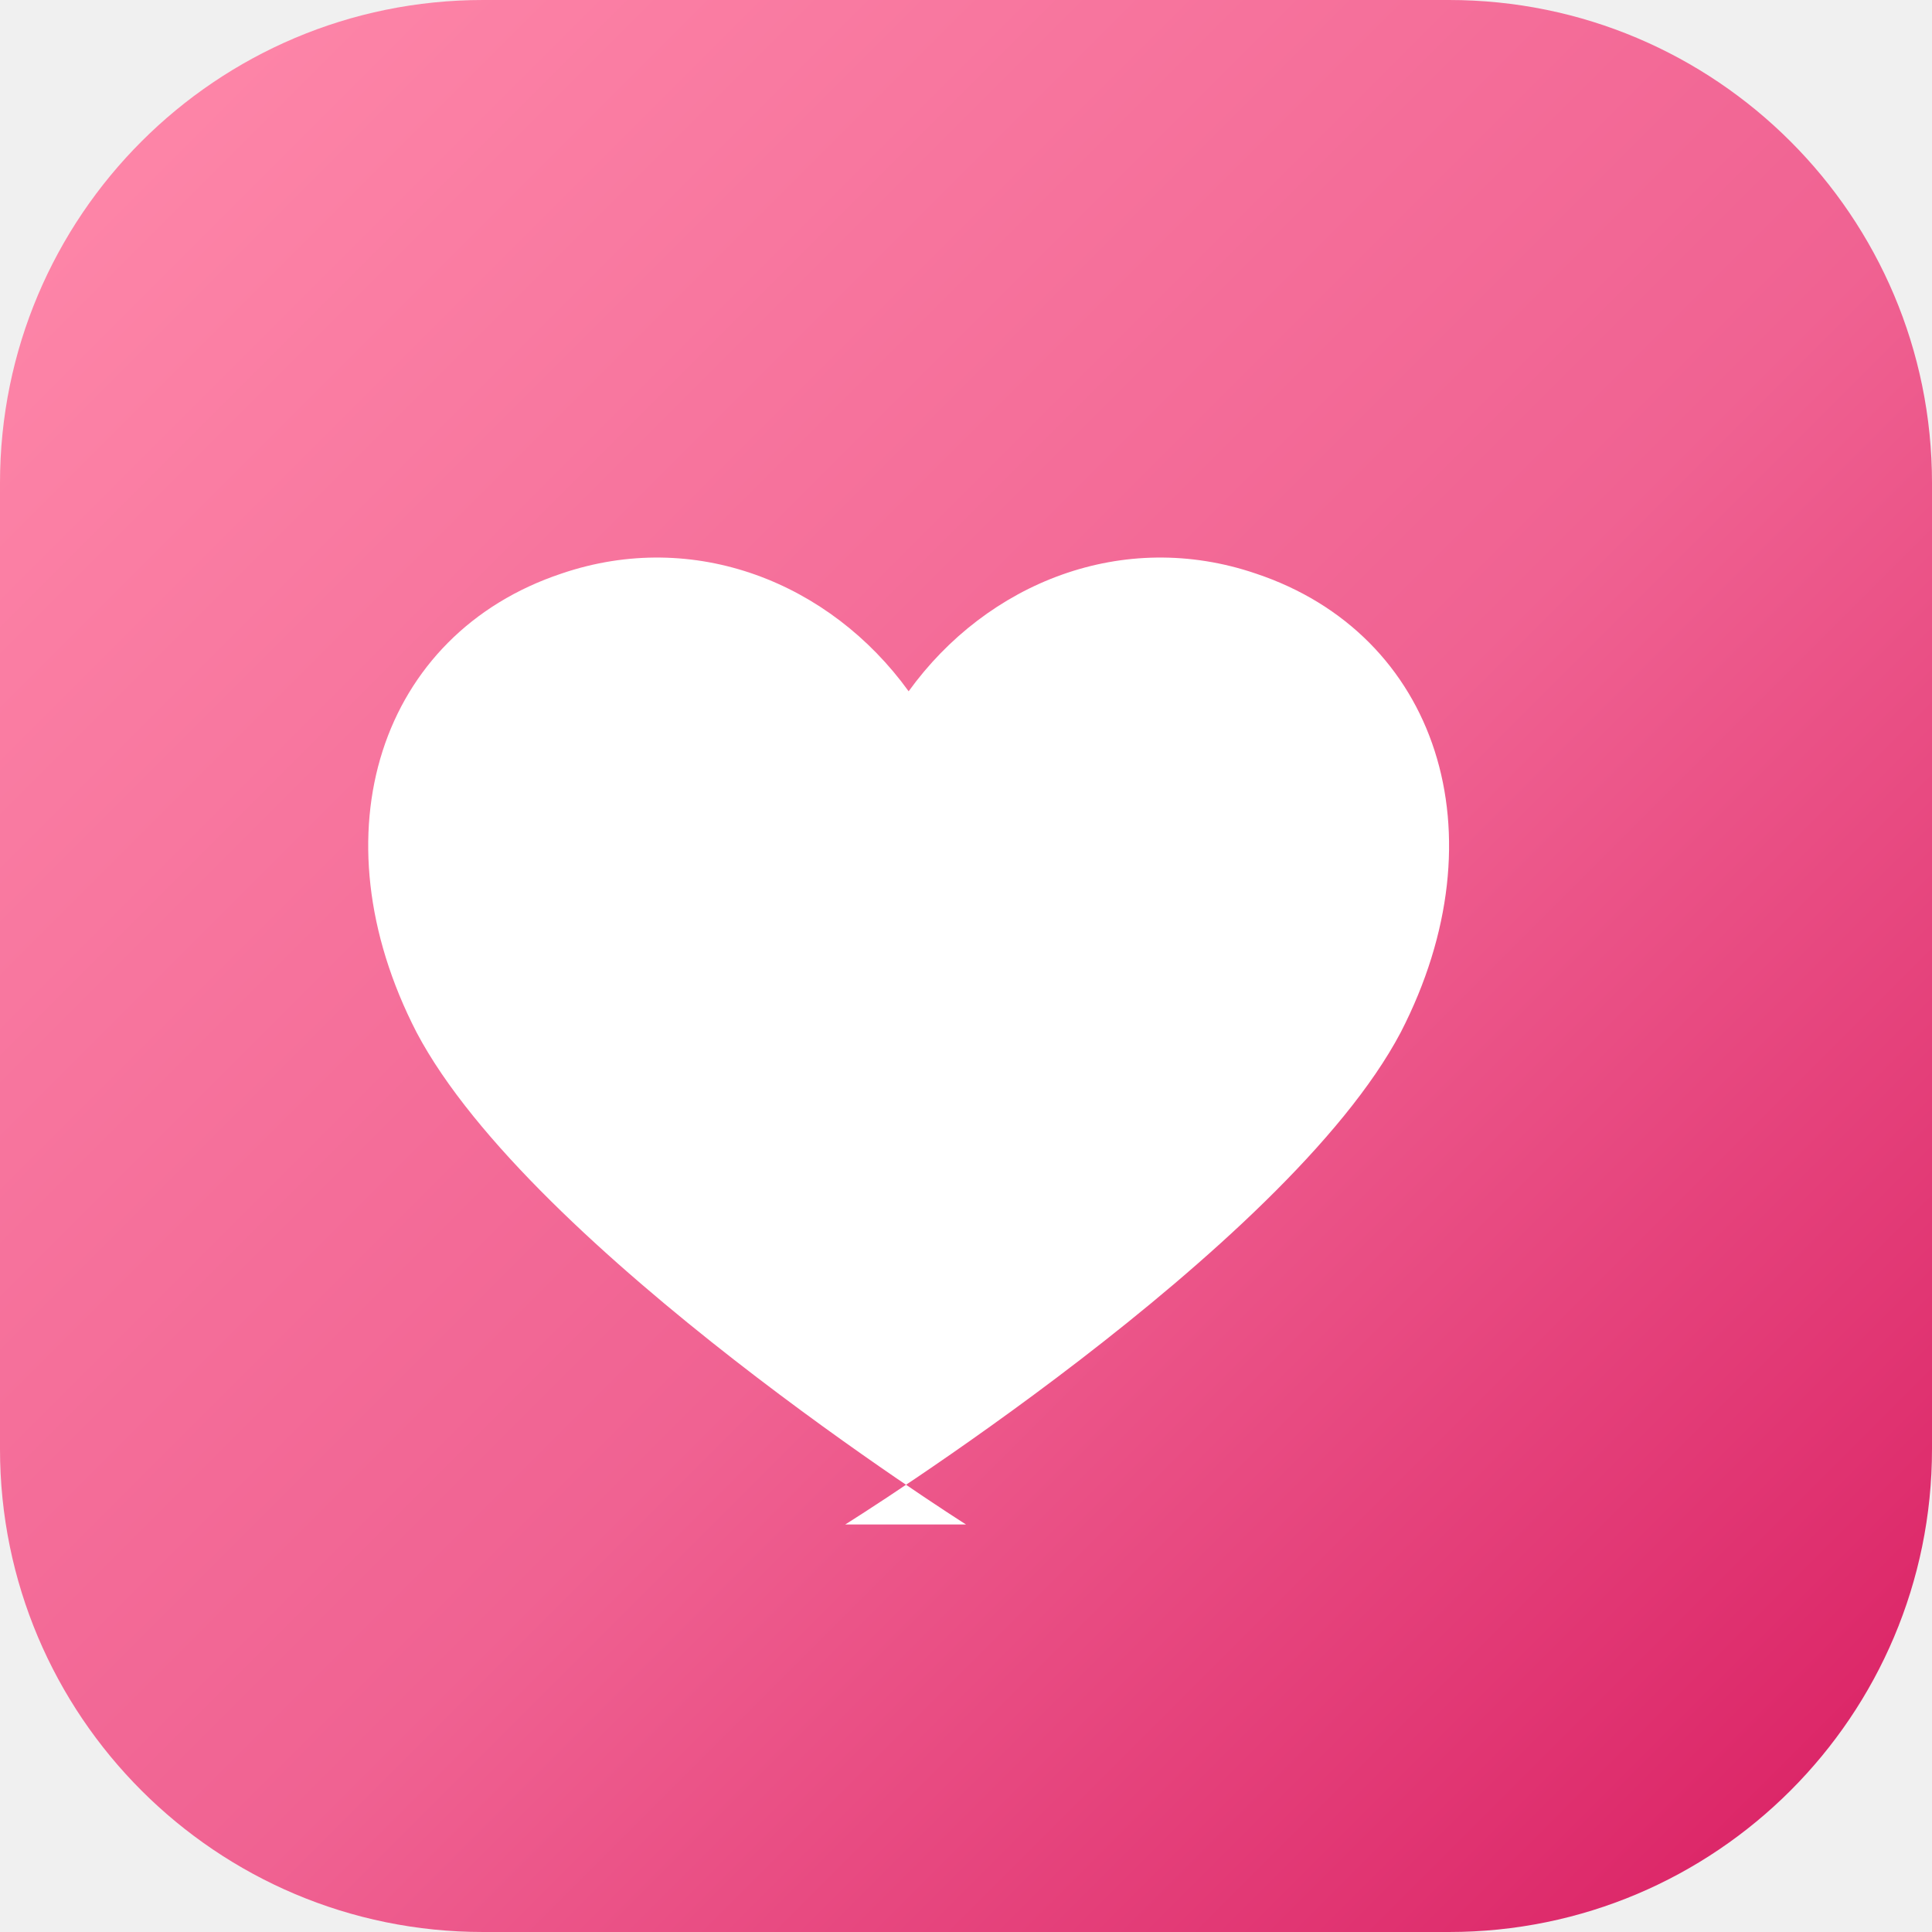
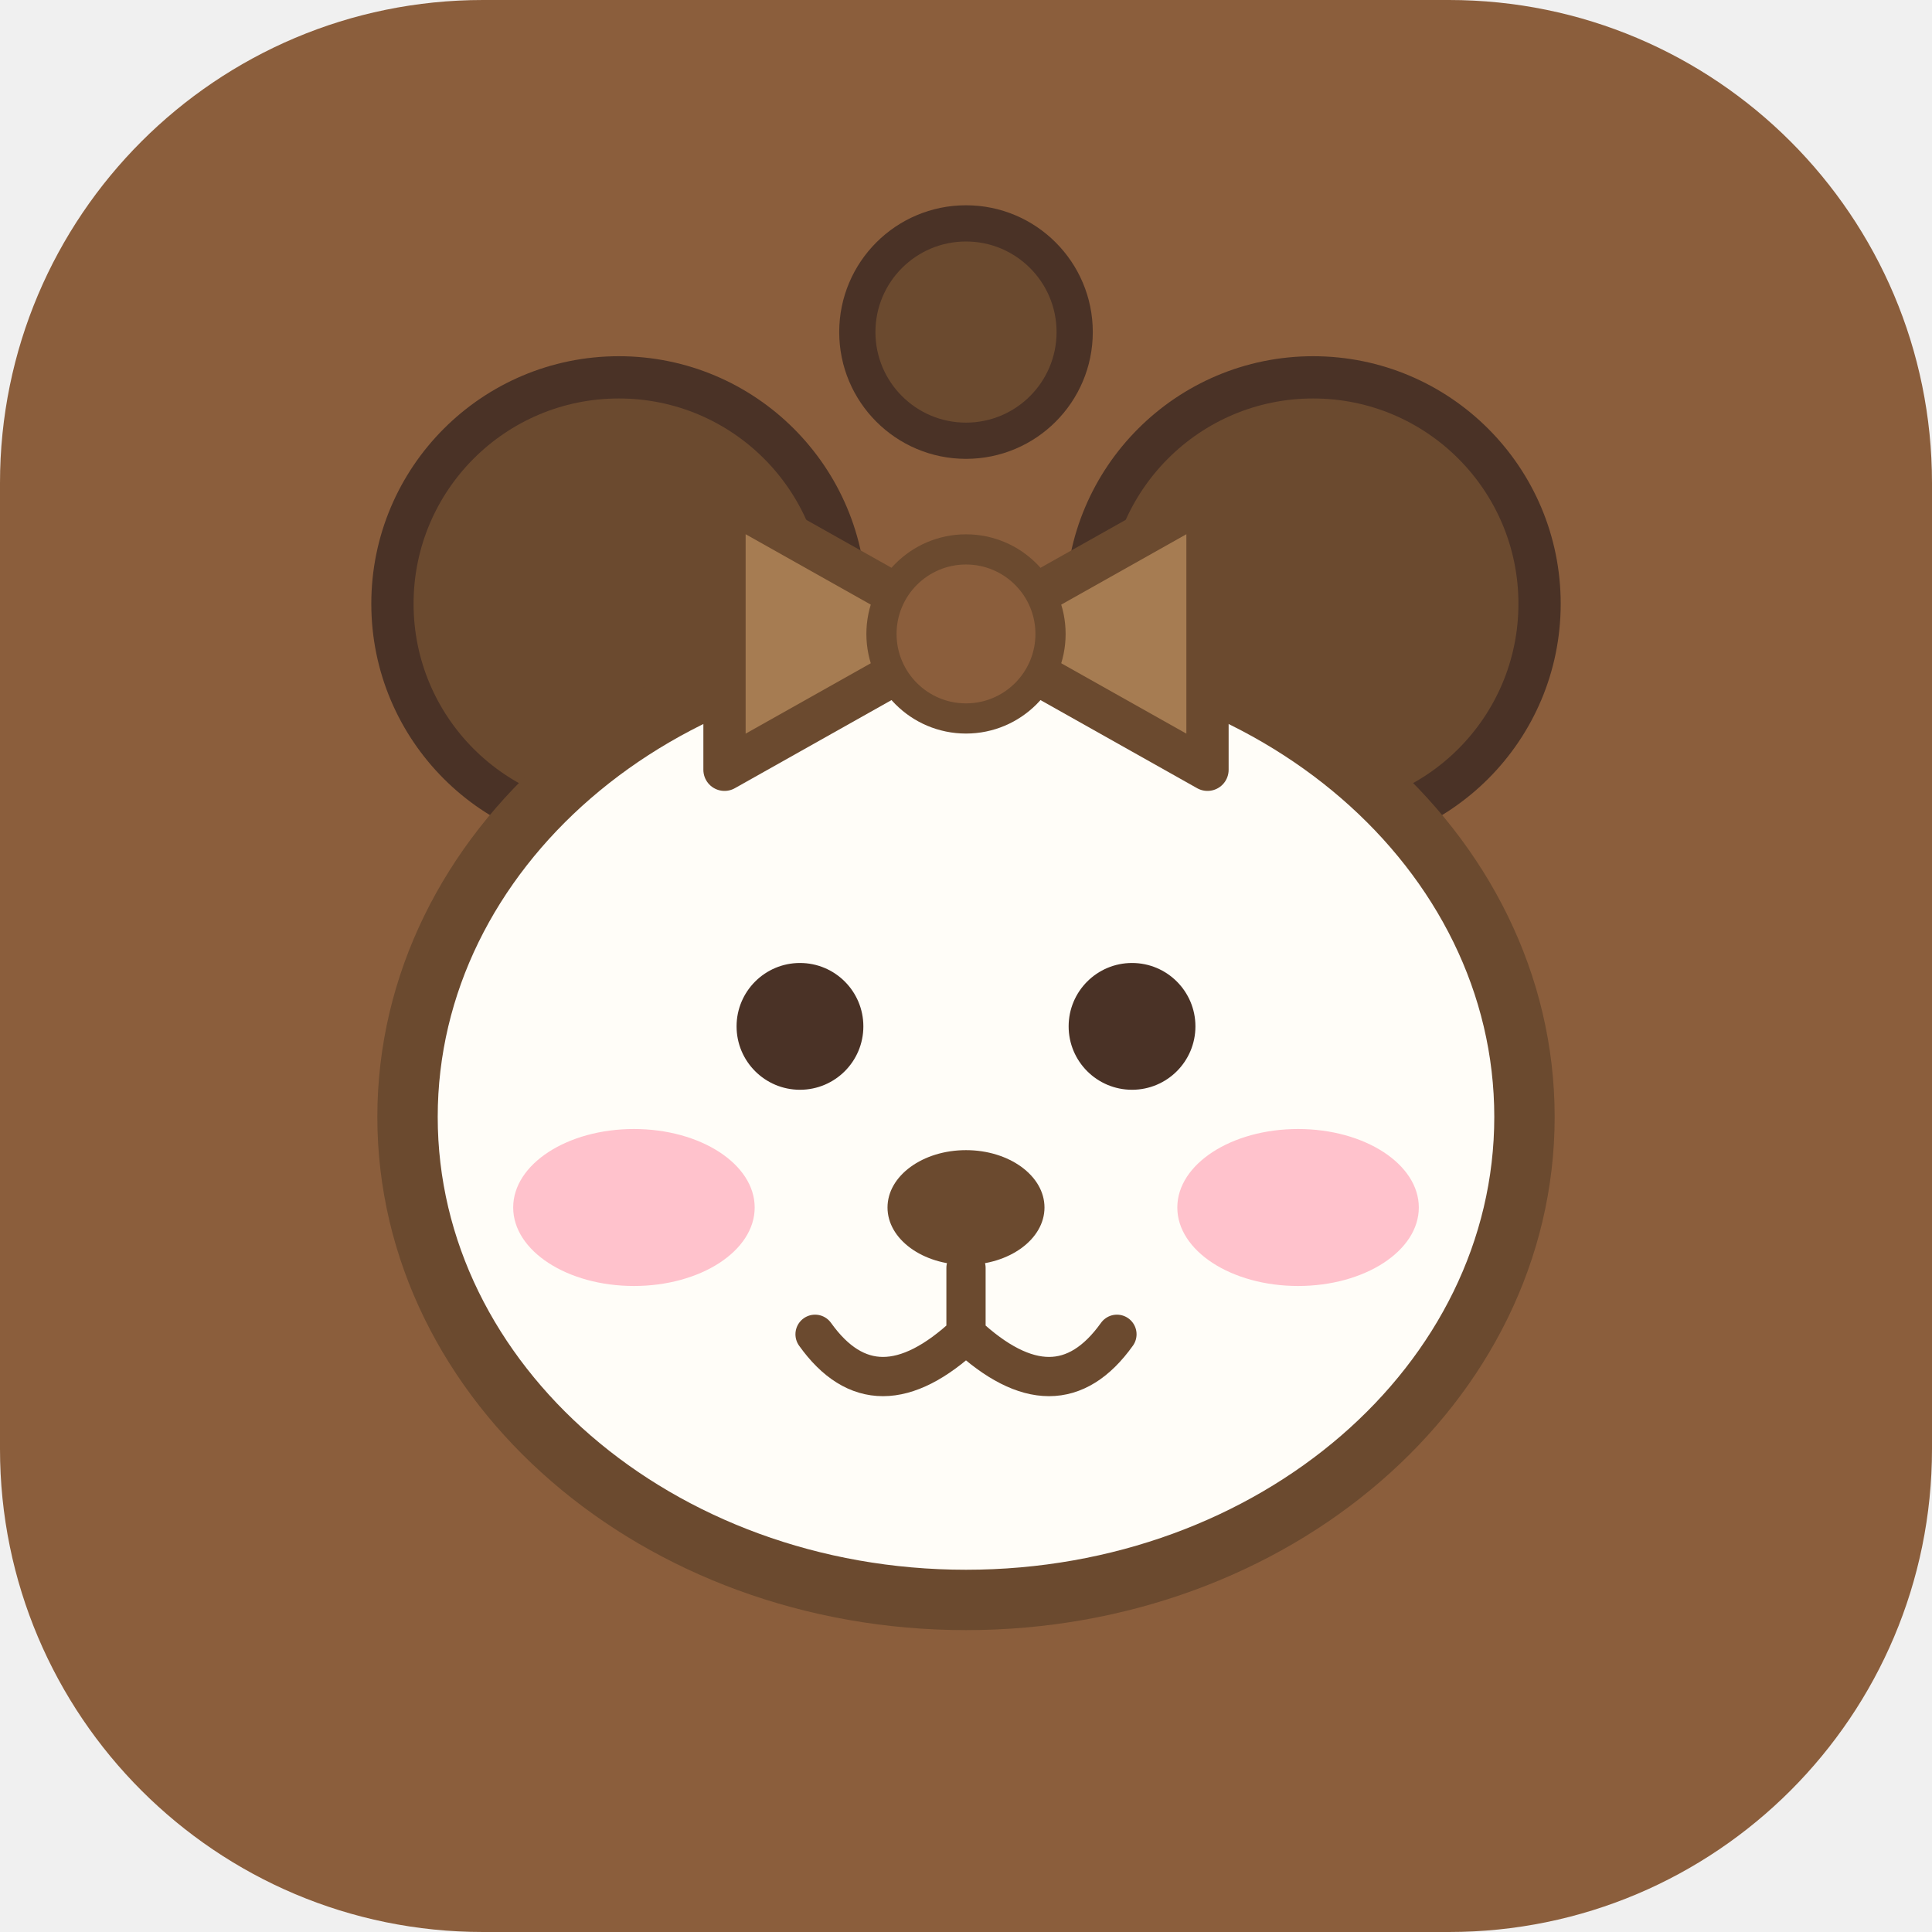
<svg xmlns="http://www.w3.org/2000/svg" viewBox="0 0 64 64" width="64" height="64">
-   <defs>
-     <linearGradient id="g" x1="0" y1="0" x2="1" y2="1">
-       <stop offset="0" stop-color="#ff8aab" />
-       <stop offset="0.55" stop-color="#f06292" />
-       <stop offset="1" stop-color="#d81b60" />
-     </linearGradient>
-   </defs>
-   <rect width="64" height="64" rx="16" fill="url(#g)" />
-   <path fill="#fff" d="M32 50.5s-14.4-9.1-18.2-16.3C10.4 27.6 12.6 21 18.6 19c4.4-1.5 8.9.3 11.5 3.9 2.6-3.6 7.1-5.4 11.5-3.9 6 2 8.2 8.6 4.8 15.2-3.8 7.2-18.4 16.3-18.4 16.3z" />
+   <rect width="64" height="64" rx="16" fill="#8B5E3C" />
+   <circle cx="20.5" cy="20" r="7.5" fill="#6B4A2F" stroke="#4A3226" stroke-width="1.4" />
+   <circle cx="43.5" cy="20" r="7.5" fill="#6B4A2F" stroke="#4A3226" stroke-width="1.4" />
+   <circle cx="32" cy="11" r="3.6" fill="#6B4A2F" stroke="#4A3226" stroke-width="1.2" />
+   <ellipse cx="32" cy="37" rx="18.5" ry="16" fill="#FFFDF8" stroke="#6B4A2F" stroke-width="2" />
+   <path d="M32 21 L24 16.5 L24 25.5 Z" fill="#A67C52" stroke="#6B4A2F" stroke-width="1.4" stroke-linejoin="round" />
+   <path d="M32 21 L40 16.5 L40 25.5 Z" fill="#A67C52" stroke="#6B4A2F" stroke-width="1.4" stroke-linejoin="round" />
+   <circle cx="32" cy="21" r="2.8" fill="#8B5E3C" stroke="#6B4A2F" stroke-width="1" />
+   <ellipse cx="21" cy="40" rx="4" ry="2.6" fill="#FFC2CC" />
+   <ellipse cx="43" cy="40" rx="4" ry="2.6" fill="#FFC2CC" />
+   <circle cx="26.5" cy="34" r="2.1" fill="#4A3226" />
+   <circle cx="37.5" cy="34" r="2.1" fill="#4A3226" />
+   <ellipse cx="32" cy="40" rx="2.6" ry="1.9" fill="#6B4A2F" />
+   <path d="M32 42 v2.2 M32 44.2 q-3 2.8 -5 0 M32 44.2 q3 2.8 5 0" fill="none" stroke="#6B4A2F" stroke-width="1.3" stroke-linecap="round" />
</svg>
